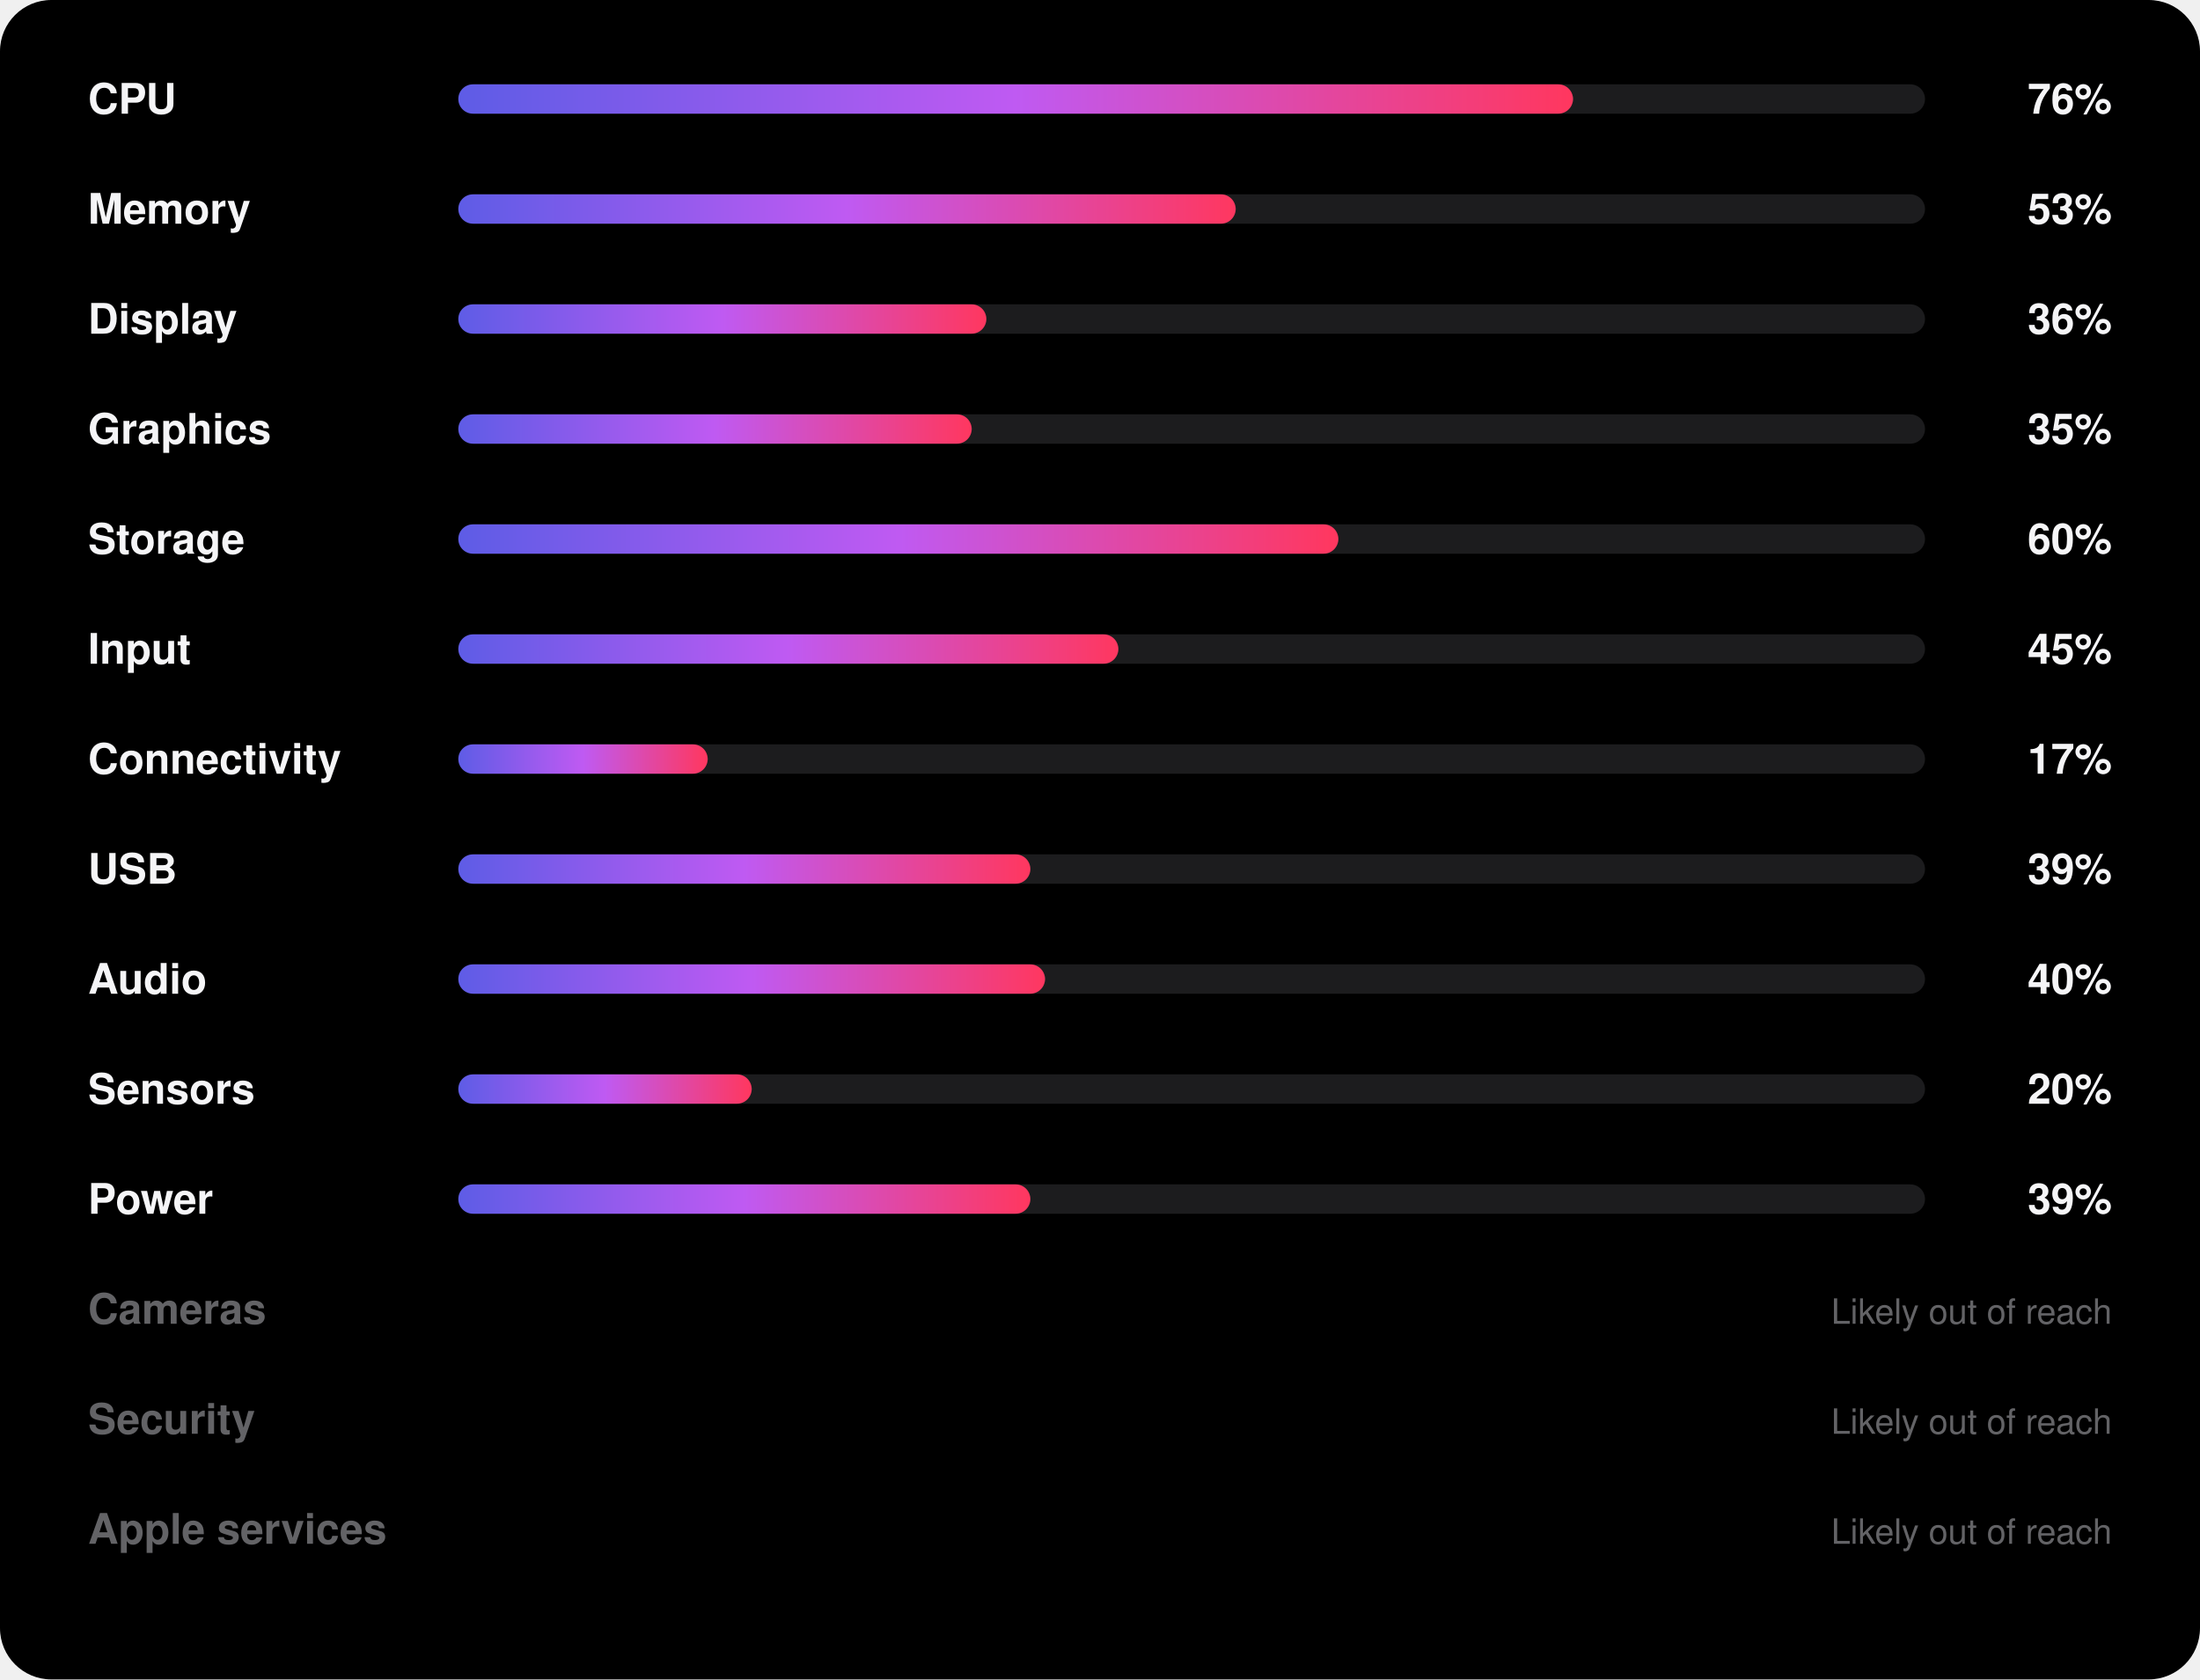
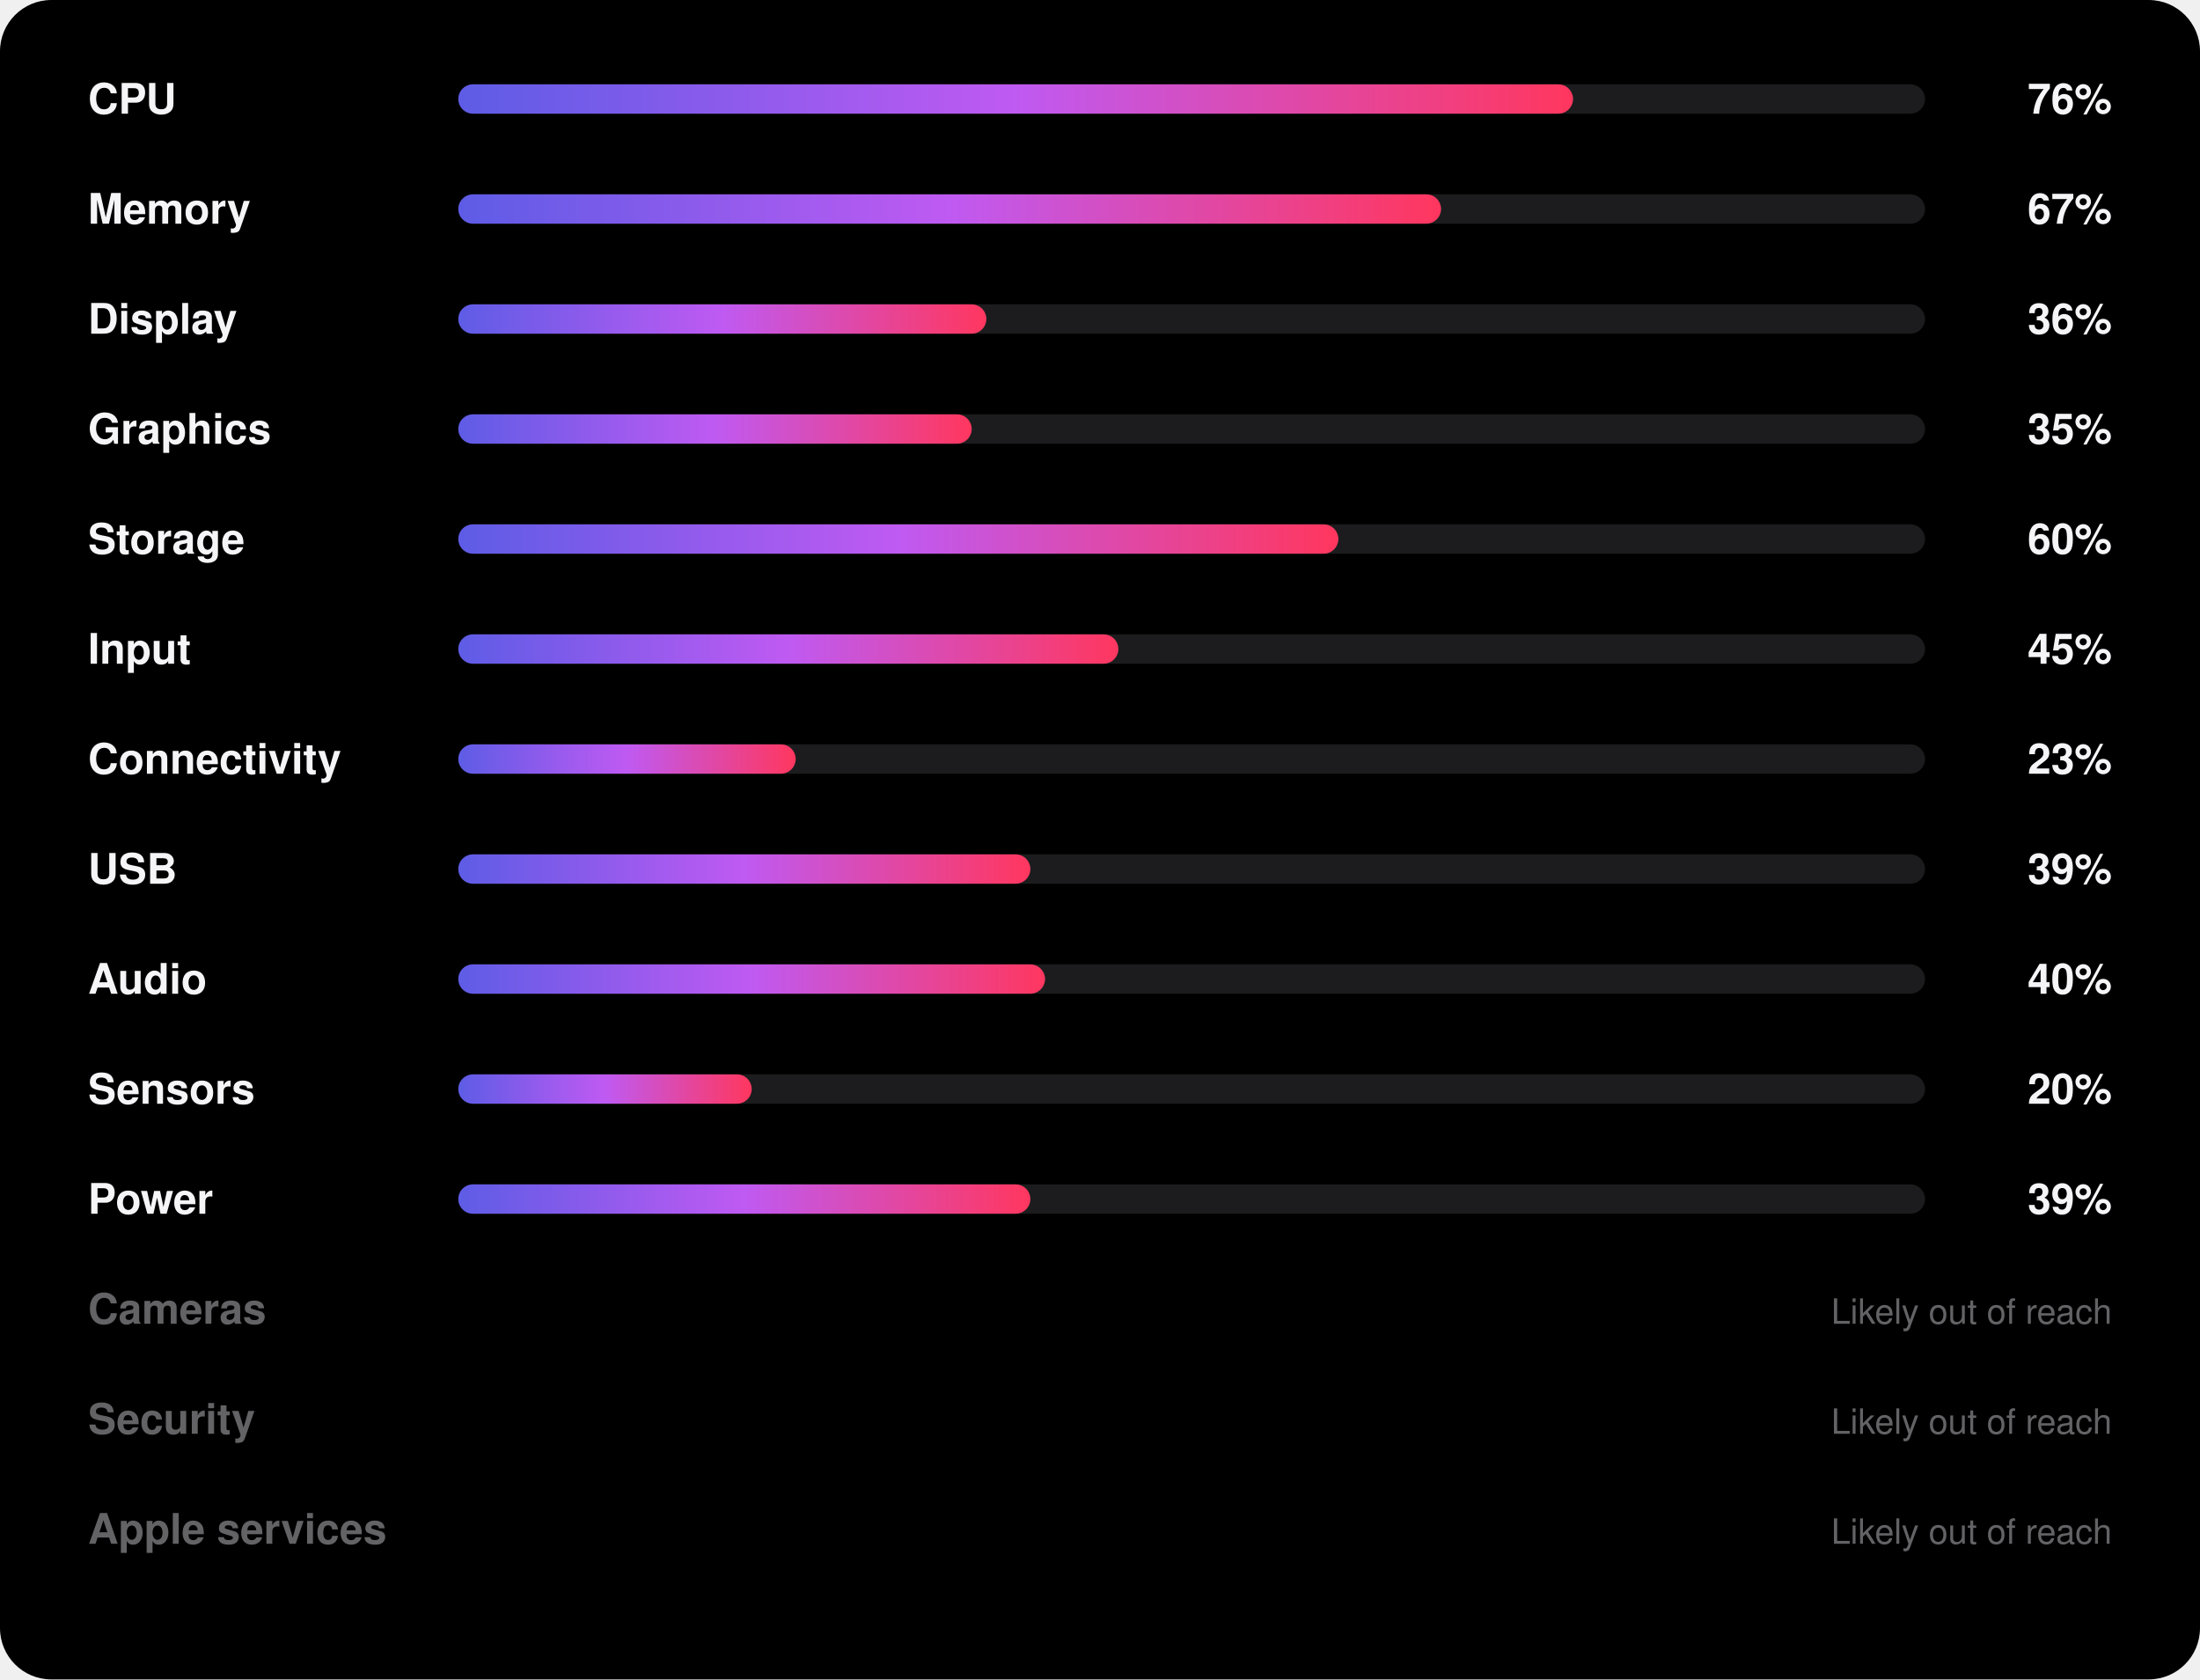
<svg xmlns="http://www.w3.org/2000/svg" viewBox="0 0 1200 916" role="img" aria-label="Progress by hardware block">
  <defs>
    <linearGradient id="g" x1="0" y1="0" x2="1" y2="0">
      <stop offset="0" stop-color="#5e5ce6" />
      <stop offset=".5" stop-color="#bf5af2" />
      <stop offset="1" stop-color="#ff375f" />
    </linearGradient>
  </defs>
  <rect width="1200" height="916" rx="28" fill="#000" />
  <text font-family="-apple-system,BlinkMacSystemFont,'SF Pro Display','Helvetica Neue',Helvetica,Arial,sans-serif" x="48" y="62" font-size="23" font-weight="600" fill="#f5f5f7">CPU</text>
  <rect x="250" y="46" width="800" height="16" rx="8" fill="#1c1c1e" />
  <clipPath id="c0">
    <rect x="250" y="46" width="608" height="16" rx="8" />
  </clipPath>
  <g clip-path="url(#c0)">
    <rect x="250" y="46" width="608" height="16" fill="url(#g)">
      <animate attributeName="width" values="0;0;608" keyTimes="0;0.000;1" calcMode="spline" keySplines="0 0 1 1;.2 .8 .2 1" dur="1.60s" fill="freeze" />
    </rect>
    <rect x="858" y="46" width="110" height="16" fill="#fff" opacity=".22">
      <animate attributeName="x" values="140;858" dur="3.2s" begin="1.60s" repeatCount="indefinite" />
    </rect>
  </g>
  <text font-family="-apple-system,BlinkMacSystemFont,'SF Pro Display','Helvetica Neue',Helvetica,Arial,sans-serif" x="1152" y="62" text-anchor="end" font-size="23" font-weight="600" fill="#f5f5f7">76%</text>
  <text font-family="-apple-system,BlinkMacSystemFont,'SF Pro Display','Helvetica Neue',Helvetica,Arial,sans-serif" x="48" y="122" font-size="23" font-weight="600" fill="#f5f5f7">Memory</text>
  <rect x="250" y="106" width="800" height="16" rx="8" fill="#1c1c1e" />
  <clipPath id="c1">
-     <rect x="250" y="106" width="424" height="16" rx="8" />
+     <rect x="250" y="106" width="536" height="16" rx="8" />
  </clipPath>
  <g clip-path="url(#c1)">
-     <rect x="250" y="106" width="424" height="16" fill="url(#g)">
-       <animate attributeName="width" values="0;0;424" keyTimes="0;0.048;1" calcMode="spline" keySplines="0 0 1 1;.2 .8 .2 1" dur="1.68s" fill="freeze" />
+     <rect x="250" y="106" width="536" height="16" fill="url(#g)">
+       <animate attributeName="width" values="0;0;536" keyTimes="0;0.048;1" calcMode="spline" keySplines="0 0 1 1;.2 .8 .2 1" dur="1.68s" fill="freeze" />
    </rect>
-     <rect x="674" y="106" width="110" height="16" fill="#fff" opacity=".22">
-       <animate attributeName="x" values="140;674" dur="3.2s" begin="1.68s" repeatCount="indefinite" />
+     <rect x="786" y="106" width="110" height="16" fill="#fff" opacity=".22">
+       <animate attributeName="x" values="140;786" dur="3.2s" begin="1.68s" repeatCount="indefinite" />
    </rect>
  </g>
-   <text font-family="-apple-system,BlinkMacSystemFont,'SF Pro Display','Helvetica Neue',Helvetica,Arial,sans-serif" x="1152" y="122" text-anchor="end" font-size="23" font-weight="600" fill="#f5f5f7">53%</text>
+   <text font-family="-apple-system,BlinkMacSystemFont,'SF Pro Display','Helvetica Neue',Helvetica,Arial,sans-serif" x="1152" y="122" text-anchor="end" font-size="23" font-weight="600" fill="#f5f5f7">67%</text>
  <text font-family="-apple-system,BlinkMacSystemFont,'SF Pro Display','Helvetica Neue',Helvetica,Arial,sans-serif" x="48" y="182" font-size="23" font-weight="600" fill="#f5f5f7">Display</text>
  <rect x="250" y="166" width="800" height="16" rx="8" fill="#1c1c1e" />
  <clipPath id="c2">
    <rect x="250" y="166" width="288" height="16" rx="8" />
  </clipPath>
  <g clip-path="url(#c2)">
    <rect x="250" y="166" width="288" height="16" fill="url(#g)">
      <animate attributeName="width" values="0;0;288" keyTimes="0;0.091;1" calcMode="spline" keySplines="0 0 1 1;.2 .8 .2 1" dur="1.76s" fill="freeze" />
    </rect>
    <rect x="538" y="166" width="110" height="16" fill="#fff" opacity=".22">
      <animate attributeName="x" values="140;538" dur="3.2s" begin="1.76s" repeatCount="indefinite" />
    </rect>
  </g>
  <text font-family="-apple-system,BlinkMacSystemFont,'SF Pro Display','Helvetica Neue',Helvetica,Arial,sans-serif" x="1152" y="182" text-anchor="end" font-size="23" font-weight="600" fill="#f5f5f7">36%</text>
  <text font-family="-apple-system,BlinkMacSystemFont,'SF Pro Display','Helvetica Neue',Helvetica,Arial,sans-serif" x="48" y="242" font-size="23" font-weight="600" fill="#f5f5f7">Graphics</text>
  <rect x="250" y="226" width="800" height="16" rx="8" fill="#1c1c1e" />
  <clipPath id="c3">
    <rect x="250" y="226" width="280" height="16" rx="8" />
  </clipPath>
  <g clip-path="url(#c3)">
    <rect x="250" y="226" width="280" height="16" fill="url(#g)">
      <animate attributeName="width" values="0;0;280" keyTimes="0;0.130;1" calcMode="spline" keySplines="0 0 1 1;.2 .8 .2 1" dur="1.84s" fill="freeze" />
    </rect>
    <rect x="530" y="226" width="110" height="16" fill="#fff" opacity=".22">
      <animate attributeName="x" values="140;530" dur="3.2s" begin="1.84s" repeatCount="indefinite" />
    </rect>
  </g>
  <text font-family="-apple-system,BlinkMacSystemFont,'SF Pro Display','Helvetica Neue',Helvetica,Arial,sans-serif" x="1152" y="242" text-anchor="end" font-size="23" font-weight="600" fill="#f5f5f7">35%</text>
  <text font-family="-apple-system,BlinkMacSystemFont,'SF Pro Display','Helvetica Neue',Helvetica,Arial,sans-serif" x="48" y="302" font-size="23" font-weight="600" fill="#f5f5f7">Storage</text>
  <rect x="250" y="286" width="800" height="16" rx="8" fill="#1c1c1e" />
  <clipPath id="c4">
    <rect x="250" y="286" width="480" height="16" rx="8" />
  </clipPath>
  <g clip-path="url(#c4)">
    <rect x="250" y="286" width="480" height="16" fill="url(#g)">
      <animate attributeName="width" values="0;0;480" keyTimes="0;0.167;1" calcMode="spline" keySplines="0 0 1 1;.2 .8 .2 1" dur="1.92s" fill="freeze" />
    </rect>
    <rect x="730" y="286" width="110" height="16" fill="#fff" opacity=".22">
      <animate attributeName="x" values="140;730" dur="3.2s" begin="1.92s" repeatCount="indefinite" />
    </rect>
  </g>
  <text font-family="-apple-system,BlinkMacSystemFont,'SF Pro Display','Helvetica Neue',Helvetica,Arial,sans-serif" x="1152" y="302" text-anchor="end" font-size="23" font-weight="600" fill="#f5f5f7">60%</text>
  <text font-family="-apple-system,BlinkMacSystemFont,'SF Pro Display','Helvetica Neue',Helvetica,Arial,sans-serif" x="48" y="362" font-size="23" font-weight="600" fill="#f5f5f7">Input</text>
  <rect x="250" y="346" width="800" height="16" rx="8" fill="#1c1c1e" />
  <clipPath id="c5">
    <rect x="250" y="346" width="360" height="16" rx="8" />
  </clipPath>
  <g clip-path="url(#c5)">
    <rect x="250" y="346" width="360" height="16" fill="url(#g)">
      <animate attributeName="width" values="0;0;360" keyTimes="0;0.200;1" calcMode="spline" keySplines="0 0 1 1;.2 .8 .2 1" dur="2.00s" fill="freeze" />
    </rect>
    <rect x="610" y="346" width="110" height="16" fill="#fff" opacity=".22">
      <animate attributeName="x" values="140;610" dur="3.2s" begin="2.00s" repeatCount="indefinite" />
    </rect>
  </g>
  <text font-family="-apple-system,BlinkMacSystemFont,'SF Pro Display','Helvetica Neue',Helvetica,Arial,sans-serif" x="1152" y="362" text-anchor="end" font-size="23" font-weight="600" fill="#f5f5f7">45%</text>
  <text font-family="-apple-system,BlinkMacSystemFont,'SF Pro Display','Helvetica Neue',Helvetica,Arial,sans-serif" x="48" y="422" font-size="23" font-weight="600" fill="#f5f5f7">Connectivity</text>
  <rect x="250" y="406" width="800" height="16" rx="8" fill="#1c1c1e" />
  <clipPath id="c6">
-     <rect x="250" y="406" width="136" height="16" rx="8" />
+     <rect x="250" y="406" width="184" height="16" rx="8" />
  </clipPath>
  <g clip-path="url(#c6)">
-     <rect x="250" y="406" width="136" height="16" fill="url(#g)">
-       <animate attributeName="width" values="0;0;136" keyTimes="0;0.231;1" calcMode="spline" keySplines="0 0 1 1;.2 .8 .2 1" dur="2.08s" fill="freeze" />
+     <rect x="250" y="406" width="184" height="16" fill="url(#g)">
+       <animate attributeName="width" values="0;0;184" keyTimes="0;0.231;1" calcMode="spline" keySplines="0 0 1 1;.2 .8 .2 1" dur="2.08s" fill="freeze" />
    </rect>
-     <rect x="386" y="406" width="110" height="16" fill="#fff" opacity=".22">
-       <animate attributeName="x" values="140;386" dur="3.2s" begin="2.08s" repeatCount="indefinite" />
+     <rect x="434" y="406" width="110" height="16" fill="#fff" opacity=".22">
+       <animate attributeName="x" values="140;434" dur="3.2s" begin="2.08s" repeatCount="indefinite" />
    </rect>
  </g>
-   <text font-family="-apple-system,BlinkMacSystemFont,'SF Pro Display','Helvetica Neue',Helvetica,Arial,sans-serif" x="1152" y="422" text-anchor="end" font-size="23" font-weight="600" fill="#f5f5f7">17%</text>
+   <text font-family="-apple-system,BlinkMacSystemFont,'SF Pro Display','Helvetica Neue',Helvetica,Arial,sans-serif" x="1152" y="422" text-anchor="end" font-size="23" font-weight="600" fill="#f5f5f7">23%</text>
  <text font-family="-apple-system,BlinkMacSystemFont,'SF Pro Display','Helvetica Neue',Helvetica,Arial,sans-serif" x="48" y="482" font-size="23" font-weight="600" fill="#f5f5f7">USB</text>
  <rect x="250" y="466" width="800" height="16" rx="8" fill="#1c1c1e" />
  <clipPath id="c7">
    <rect x="250" y="466" width="312" height="16" rx="8" />
  </clipPath>
  <g clip-path="url(#c7)">
    <rect x="250" y="466" width="312" height="16" fill="url(#g)">
      <animate attributeName="width" values="0;0;312" keyTimes="0;0.259;1" calcMode="spline" keySplines="0 0 1 1;.2 .8 .2 1" dur="2.16s" fill="freeze" />
    </rect>
    <rect x="562" y="466" width="110" height="16" fill="#fff" opacity=".22">
      <animate attributeName="x" values="140;562" dur="3.2s" begin="2.16s" repeatCount="indefinite" />
    </rect>
  </g>
  <text font-family="-apple-system,BlinkMacSystemFont,'SF Pro Display','Helvetica Neue',Helvetica,Arial,sans-serif" x="1152" y="482" text-anchor="end" font-size="23" font-weight="600" fill="#f5f5f7">39%</text>
  <text font-family="-apple-system,BlinkMacSystemFont,'SF Pro Display','Helvetica Neue',Helvetica,Arial,sans-serif" x="48" y="542" font-size="23" font-weight="600" fill="#f5f5f7">Audio</text>
  <rect x="250" y="526" width="800" height="16" rx="8" fill="#1c1c1e" />
  <clipPath id="c8">
    <rect x="250" y="526" width="320" height="16" rx="8" />
  </clipPath>
  <g clip-path="url(#c8)">
    <rect x="250" y="526" width="320" height="16" fill="url(#g)">
      <animate attributeName="width" values="0;0;320" keyTimes="0;0.286;1" calcMode="spline" keySplines="0 0 1 1;.2 .8 .2 1" dur="2.24s" fill="freeze" />
    </rect>
    <rect x="570" y="526" width="110" height="16" fill="#fff" opacity=".22">
      <animate attributeName="x" values="140;570" dur="3.2s" begin="2.24s" repeatCount="indefinite" />
    </rect>
  </g>
  <text font-family="-apple-system,BlinkMacSystemFont,'SF Pro Display','Helvetica Neue',Helvetica,Arial,sans-serif" x="1152" y="542" text-anchor="end" font-size="23" font-weight="600" fill="#f5f5f7">40%</text>
  <text font-family="-apple-system,BlinkMacSystemFont,'SF Pro Display','Helvetica Neue',Helvetica,Arial,sans-serif" x="48" y="602" font-size="23" font-weight="600" fill="#f5f5f7">Sensors</text>
  <rect x="250" y="586" width="800" height="16" rx="8" fill="#1c1c1e" />
  <clipPath id="c9">
    <rect x="250" y="586" width="160" height="16" rx="8" />
  </clipPath>
  <g clip-path="url(#c9)">
    <rect x="250" y="586" width="160" height="16" fill="url(#g)">
      <animate attributeName="width" values="0;0;160" keyTimes="0;0.310;1" calcMode="spline" keySplines="0 0 1 1;.2 .8 .2 1" dur="2.32s" fill="freeze" />
    </rect>
    <rect x="410" y="586" width="110" height="16" fill="#fff" opacity=".22">
      <animate attributeName="x" values="140;410" dur="3.2s" begin="2.32s" repeatCount="indefinite" />
    </rect>
  </g>
  <text font-family="-apple-system,BlinkMacSystemFont,'SF Pro Display','Helvetica Neue',Helvetica,Arial,sans-serif" x="1152" y="602" text-anchor="end" font-size="23" font-weight="600" fill="#f5f5f7">20%</text>
  <text font-family="-apple-system,BlinkMacSystemFont,'SF Pro Display','Helvetica Neue',Helvetica,Arial,sans-serif" x="48" y="662" font-size="23" font-weight="600" fill="#f5f5f7">Power</text>
  <rect x="250" y="646" width="800" height="16" rx="8" fill="#1c1c1e" />
  <clipPath id="c10">
    <rect x="250" y="646" width="312" height="16" rx="8" />
  </clipPath>
  <g clip-path="url(#c10)">
    <rect x="250" y="646" width="312" height="16" fill="url(#g)">
      <animate attributeName="width" values="0;0;312" keyTimes="0;0.333;1" calcMode="spline" keySplines="0 0 1 1;.2 .8 .2 1" dur="2.40s" fill="freeze" />
    </rect>
    <rect x="562" y="646" width="110" height="16" fill="#fff" opacity=".22">
      <animate attributeName="x" values="140;562" dur="3.2s" begin="2.40s" repeatCount="indefinite" />
    </rect>
  </g>
  <text font-family="-apple-system,BlinkMacSystemFont,'SF Pro Display','Helvetica Neue',Helvetica,Arial,sans-serif" x="1152" y="662" text-anchor="end" font-size="23" font-weight="600" fill="#f5f5f7">39%</text>
  <text font-family="-apple-system,BlinkMacSystemFont,'SF Pro Display','Helvetica Neue',Helvetica,Arial,sans-serif" x="48" y="722" font-size="23" font-weight="600" fill="#636366">Cameras</text>
  <text font-family="-apple-system,BlinkMacSystemFont,'SF Pro Display','Helvetica Neue',Helvetica,Arial,sans-serif" x="1152" y="722" text-anchor="end" font-size="19" fill="#636366">Likely out of reach</text>
  <text font-family="-apple-system,BlinkMacSystemFont,'SF Pro Display','Helvetica Neue',Helvetica,Arial,sans-serif" x="48" y="782" font-size="23" font-weight="600" fill="#636366">Security</text>
  <text font-family="-apple-system,BlinkMacSystemFont,'SF Pro Display','Helvetica Neue',Helvetica,Arial,sans-serif" x="1152" y="782" text-anchor="end" font-size="19" fill="#636366">Likely out of reach</text>
  <text font-family="-apple-system,BlinkMacSystemFont,'SF Pro Display','Helvetica Neue',Helvetica,Arial,sans-serif" x="48" y="842" font-size="23" font-weight="600" fill="#636366">Apple services</text>
  <text font-family="-apple-system,BlinkMacSystemFont,'SF Pro Display','Helvetica Neue',Helvetica,Arial,sans-serif" x="1152" y="842" text-anchor="end" font-size="19" fill="#636366">Likely out of reach</text>
</svg>
